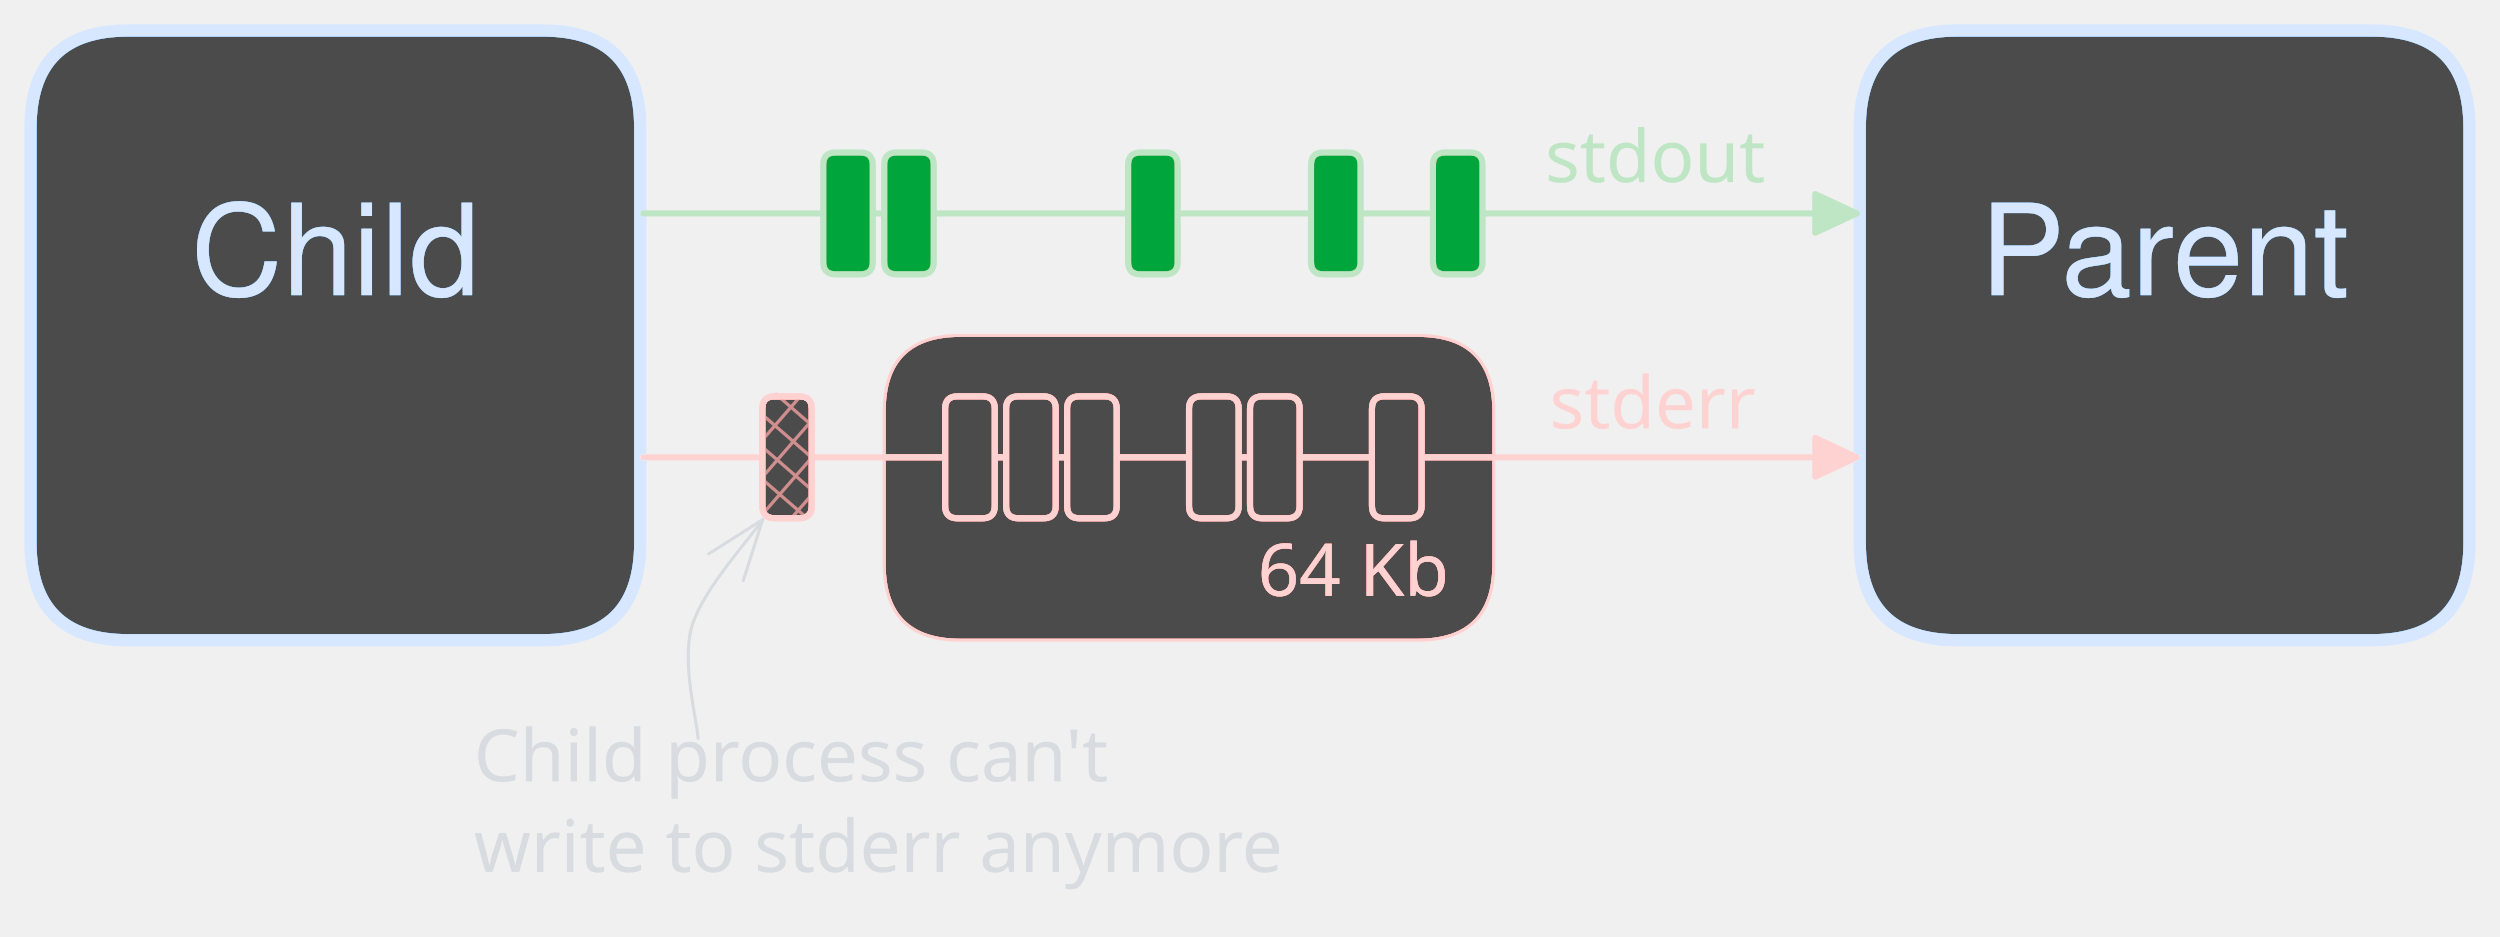
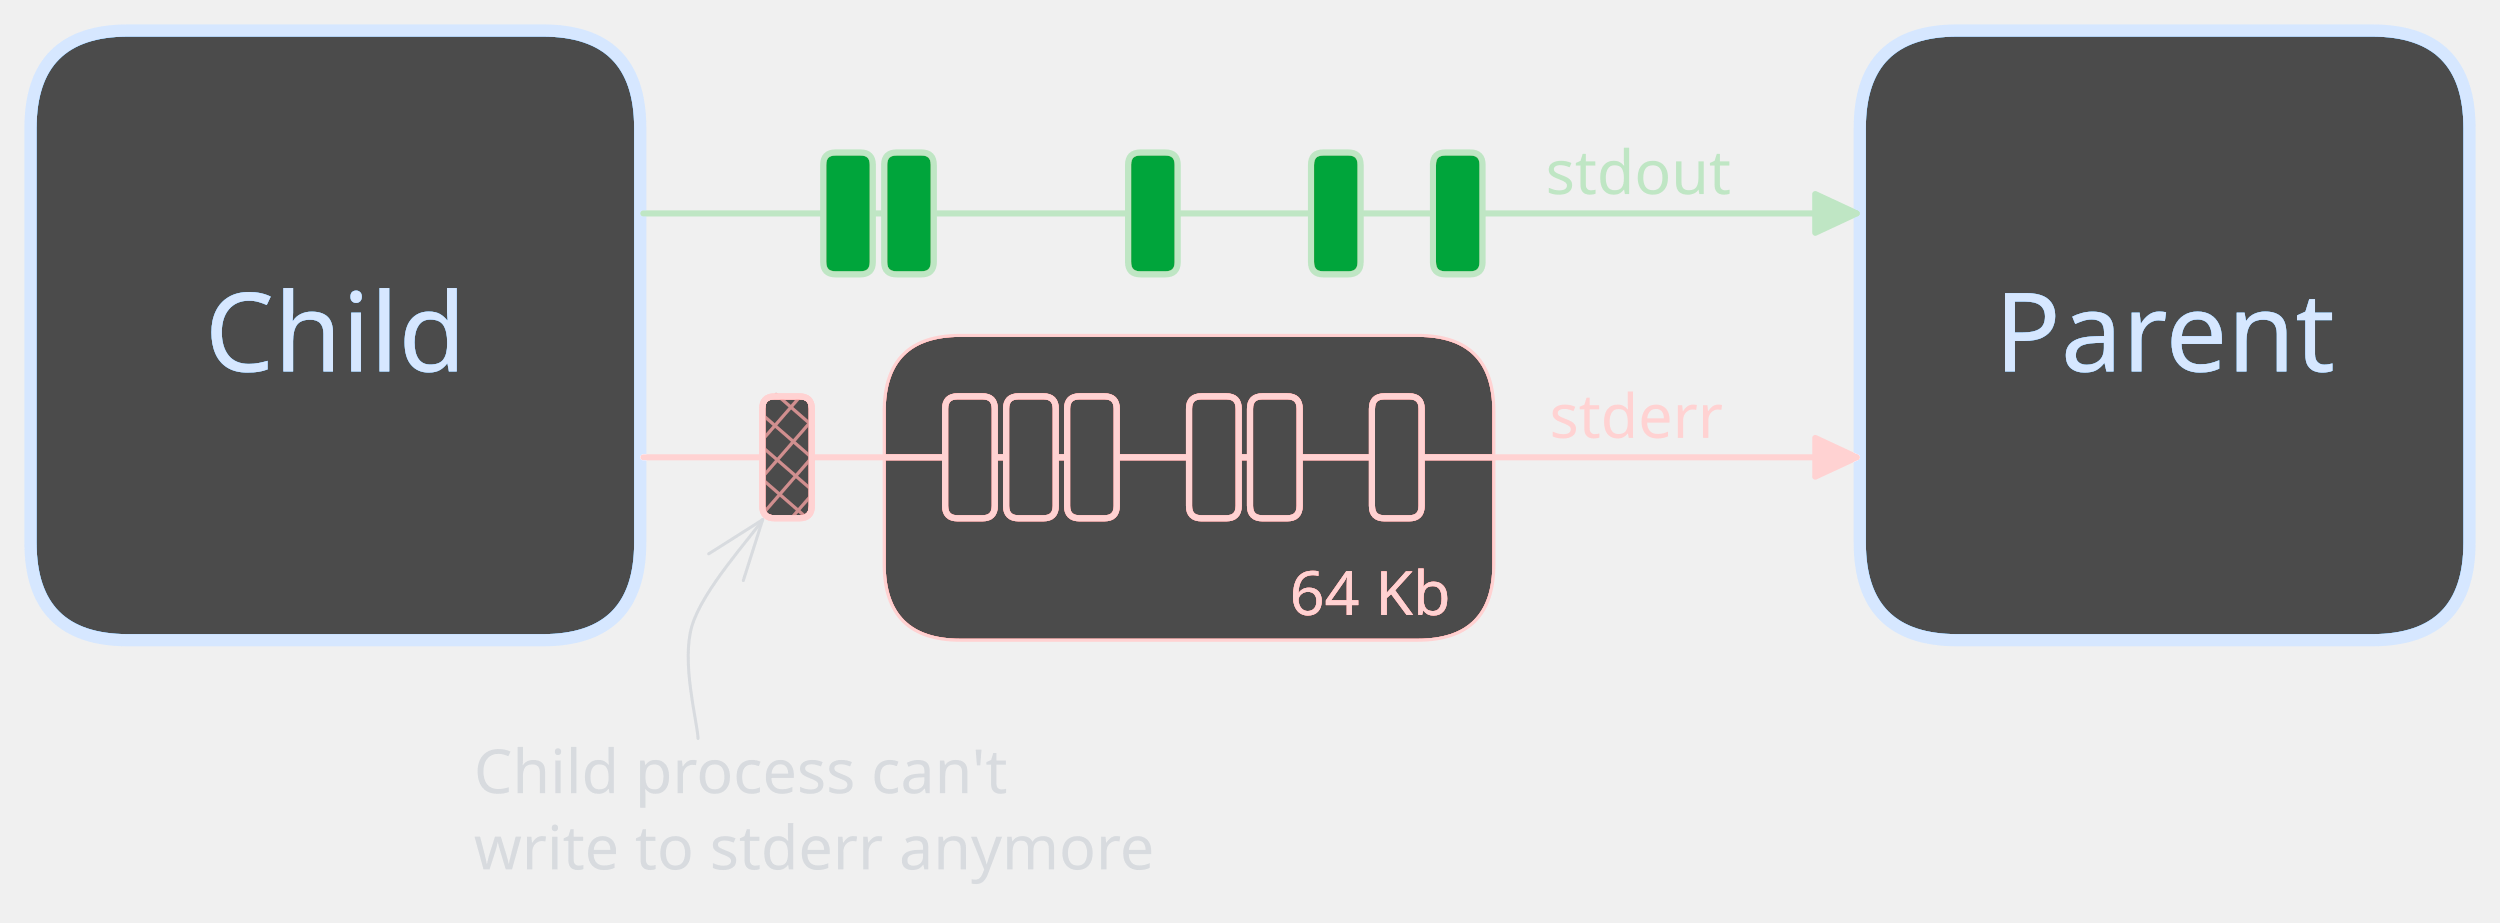
- <svg xmlns="http://www.w3.org/2000/svg" version="1.1" viewBox="0 0 820 307.272" width="1640" height="614.544" filter="invert(93%) hue-rotate(180deg)">
+ <svg xmlns="http://www.w3.org/2000/svg" version="1.1" viewBox="0 0 820 302.554" width="1640" height="605.109" filter="invert(93%) hue-rotate(180deg)">
  <defs>
-     <style class="style-fonts">
-       @font-face {
-         font-family: "Virgil";
-         src: url('/fonts/Virgil.woff2') format('woff2');
-       }
-       @font-face {
-         font-family: "Cascadia";
-         src: url('/fonts/Cascadia.woff2') format('woff2');
-       }
-     </style>
+     <style class="style-fonts">@font-face {
+   font-family: "Nunito";
+   src: url('/fonts/excalidraw/Nunito/Nunito-Regular-XRXI3I6Li01BKofiOc5wtlZ2di8HDIkhdTk3j6zbXWjgevT5.woff2') format('woff2');
+   font-weight: 500;
+   unicode-range: U+0460-052F, U+1C80-1C88, U+20B4, U+2DE0-2DFF, U+A640-A69F, U+FE2E-FE2F;
+ }
+ @font-face {
+   font-family: "Nunito";
+   src: url('/fonts/excalidraw/Nunito/Nunito-Regular-XRXI3I6Li01BKofiOc5wtlZ2di8HDIkhdTA3j6zbXWjgevT5.woff2') format('woff2');
+   font-weight: 500;
+   unicode-range: U+0301, U+0400-045F, U+0490-0491, U+04B0-04B1, U+2116;
+ }
+ @font-face {
+   font-family: "Nunito";
+   src: url('/fonts/excalidraw/Nunito/Nunito-Regular-XRXI3I6Li01BKofiOc5wtlZ2di8HDIkhdTs3j6zbXWjgevT5.woff2') format('woff2');
+   font-weight: 500;
+   unicode-range: U+0102-0103, U+0110-0111, U+0128-0129, U+0168-0169, U+01A0-01A1, U+01AF-01B0, U+0300-0301, U+0303-0304, U+0308-0309, U+0323, U+0329, U+1EA0-1EF9, U+20AB;
+ }
+ @font-face {
+   font-family: "Nunito";
+   src: url('/fonts/excalidraw/Nunito/Nunito-Regular-XRXI3I6Li01BKofiOc5wtlZ2di8HDIkhdTo3j6zbXWjgevT5.woff2') format('woff2');
+   font-weight: 500;
+   unicode-range: U+0100-02AF, U+0304, U+0308, U+0329, U+1E00-1E9F, U+1EF2-1EFF, U+2020, U+20A0-20AB, U+20AD-20C0, U+2113, U+2C60-2C7F, U+A720-A7FF;
+ }
+ @font-face {
+   font-family: "Nunito";
+   src: url('/fonts/excalidraw/Nunito/Nunito-Regular-XRXI3I6Li01BKofiOc5wtlZ2di8HDIkhdTQ3j6zbXWjgeg.woff2') format('woff2');
+   font-weight: 500;
+   unicode-range: U+0000-00FF, U+0131, U+0152-0153, U+02BB-02BC, U+02C6, U+02DA, U+02DC, U+0304, U+0308, U+0329, U+2000-206F, U+2074, U+20AC, U+2122, U+2191, U+2193, U+2212, U+2215, U+FEFF, U+FFFD;
+ }
+ @font-face {
+   font-family: "Comic Shanns";
+   src: url('/fonts/excalidraw/ComicShanns/ComicShanns-Regular-279a7b317d12eb88de06167bd672b4b4.woff2') format('woff2');
+   unicode-range: U+20-7e,U+a1-a6,U+a8,U+ab-ac,U+af-b1,U+b4,U+b8,U+bb-bc,U+bf-cf,U+d1-d7,U+d9-de,U+e0-ef,U+f1-f7,U+f9-ff,U+131,U+152-153,U+2c6,U+2da,U+2dc,U+2013-2014,U+2018-201a,U+201c-201d,U+2020-2022,U+2026,U+2039-203a,U+2044,U+20ac,U+2191,U+2193,U+2212;
+ }
+ @font-face {
+   font-family: "Comic Shanns";
+   src: url('/fonts/excalidraw/ComicShanns/ComicShanns-Regular-fcb0fc02dcbee4c9846b3e2508668039.woff2') format('woff2');
+   unicode-range: U+100-10f,U+112-125,U+128-130,U+134-137,U+139-13c,U+141-148,U+14c-151,U+154-161,U+164-165,U+168-17f,U+1bf,U+1f7,U+218-21b,U+237,U+1e80-1e85,U+1ef2-1ef3,U+a75b;
+ }
+ @font-face {
+   font-family: "Comic Shanns";
+   src: url('/fonts/excalidraw/ComicShanns/ComicShanns-Regular-dc6a8806fa96795d7b3be5026f989a17.woff2') format('woff2');
+   unicode-range: U+2c7,U+2d8-2d9,U+2db,U+2dd,U+315,U+2190,U+2192,U+2200,U+2203-2204,U+2264-2265,U+f6c3;
+ }
+ @font-face {
+   font-family: "Comic Shanns";
+   src: url('/fonts/excalidraw/ComicShanns/ComicShanns-Regular-6e066e8de2ac57ea9283adb9c24d7f0c.woff2') format('woff2');
+   unicode-range: U+3bb;
+ }
+ @font-face {
+   font-family: "Excalifont";
+   src: url('/fonts/excalidraw/Excalifont/Excalifont-Regular-a88b72a24fb54c9f94e3b5fdaa7481c9.woff2') format('woff2');
+   unicode-range: U+20-7e,U+a0-a3,U+a5-a6,U+a8-ab,U+ad-b1,U+b4,U+b6-b8,U+ba-ff,U+131,U+152-153,U+2bc,U+2c6,U+2da,U+2dc,U+304,U+308,U+2013-2014,U+2018-201a,U+201c-201e,U+2020,U+2022,U+2024-2026,U+2030,U+2039-203a,U+20ac,U+2122,U+2212;
+ }
+ @font-face {
+   font-family: "Excalifont";
+   src: url('/fonts/excalidraw/Excalifont/Excalifont-Regular-be310b9bcd4f1a43f571c46df7809174.woff2') format('woff2');
+   unicode-range: U+100-130,U+132-137,U+139-149,U+14c-151,U+154-17e,U+192,U+1fc-1ff,U+218-21b,U+237,U+1e80-1e85,U+1ef2-1ef3,U+2113;
+ }
+ @font-face {
+   font-family: "Excalifont";
+   src: url('/fonts/excalidraw/Excalifont/Excalifont-Regular-b9dcf9d2e50a1eaf42fc664b50a3fd0d.woff2') format('woff2');
+   unicode-range: U+400-45f,U+490-491,U+2116;
+ }
+ @font-face {
+   font-family: "Excalifont";
+   src: url('/fonts/excalidraw/Excalifont/Excalifont-Regular-41b173a47b57366892116a575a43e2b6.woff2') format('woff2');
+   unicode-range: U+37e,U+384-38a,U+38c,U+38e-393,U+395-3a1,U+3a3-3a8,U+3aa-3cf,U+3d7;
+ }
+ @font-face {
+   font-family: "Excalifont";
+   src: url('/fonts/excalidraw/Excalifont/Excalifont-Regular-3f2c5db56cc93c5a6873b1361d730c16.woff2') format('woff2');
+   unicode-range: U+2c7,U+2d8-2d9,U+2db,U+2dd,U+302,U+306-307,U+30a-30c,U+326-328,U+212e,U+2211,U+fb01-fb02;
+ }
+ @font-face {
+   font-family: "Excalifont";
+   src: url('/fonts/excalidraw/Excalifont/Excalifont-Regular-349fac6ca4700ffec595a7150a0d1e1d.woff2') format('woff2');
+   unicode-range: U+462-463,U+472-475,U+4d8-4d9,U+4e2-4e3,U+4e6-4e9,U+4ee-4ef;
+ }
+ @font-face {
+   font-family: "Excalifont";
+   src: url('/fonts/excalidraw/Excalifont/Excalifont-Regular-623ccf21b21ef6b3a0d87738f77eb071.woff2') format('woff2');
+   unicode-range: U+300-301,U+303;
+ }</style>
  </defs>
  <g stroke-linecap="round" transform="translate(290 110) rotate(0 100 50)">
    <path d="M25 0 C55.2 0, 85.4 0, 175 0 C191.67 0, 200 8.33, 200 25 C200 37.15, 200 49.29, 200 75 C200 91.67, 191.67 100, 175 100 C120.87 100, 66.75 100, 25 100 C8.33 100, 0 91.67, 0 75 C0 57.46, 0 39.93, 0 25 C0 8.33, 8.33 0, 25 0" stroke="none" stroke-width="0" fill="#fff" />
    <path d="M25 0 C59.89 0, 94.78 0, 175 0 M25 0 C67.25 0, 109.49 0, 175 0 M175 0 C191.67 0, 200 8.33, 200 25 M175 0 C191.67 0, 200 8.33, 200 25 M200 25 C200 37.3, 200 49.59, 200 75 M200 25 C200 39.35, 200 53.7, 200 75 M200 75 C200 91.67, 191.67 100, 175 100 M200 75 C200 91.67, 191.67 100, 175 100 M175 100 C123.5 100, 71.99 100, 25 100 M175 100 C134.35 100, 93.71 100, 25 100 M25 100 C8.33 100, 0 91.67, 0 75 M25 100 C8.33 100, 0 91.67, 0 75 M0 75 C0 64.65, 0 54.3, 0 25 M0 75 C0 57.34, 0 39.67, 0 25 M0 25 C0 8.33, 8.33 0, 25 0 M0 25 C0 8.33, 8.33 0, 25 0" stroke="#e03131" stroke-width="1" fill="none" />
  </g>
  <g stroke-linecap="round" transform="translate(10 10) rotate(0 100 100)">
    <path d="M32 0 C71.55 0, 111.11 0, 168 0 C189.33 0, 200 10.67, 200 32 C200 68.09, 200 104.18, 200 168 C200 189.33, 189.33 200, 168 200 C139.54 200, 111.08 200, 32 200 C10.67 200, 0 189.33, 0 168 C0 135.9, 0 103.8, 0 32 C0 10.67, 10.67 0, 32 0" stroke="none" stroke-width="0" fill="#fff" />
    <path d="M32 0 C65.36 0, 98.71 0, 168 0 M32 0 C76.03 0, 120.06 0, 168 0 M168 0 C189.33 0, 200 10.67, 200 32 M168 0 C189.33 0, 200 10.67, 200 32 M200 32 C200 82.8, 200 133.6, 200 168 M200 32 C200 79.5, 200 126.99, 200 168 M200 168 C200 189.33, 189.33 200, 168 200 M200 168 C200 189.33, 189.33 200, 168 200 M168 200 C118.57 200, 69.13 200, 32 200 M168 200 C129.78 200, 91.56 200, 32 200 M32 200 C10.67 200, 0 189.33, 0 168 M32 200 C10.67 200, 0 189.33, 0 168 M0 168 C0 121.15, 0 74.3, 0 32 M0 168 C0 122.4, 0 76.8, 0 32 M0 32 C0 10.67, 10.67 0, 32 0 M0 32 C0 10.67, 10.67 0, 32 0" stroke="#1971c2" stroke-width="4" fill="none" />
  </g>
-   <g transform="translate(62.6008 86.07709) rotate(0 47.3992 23.92291)">
-     <text x="47.399" y="0" font-family="Helvetica, Segoe UI Emoji" font-size="41.605px" fill="#1971c2" text-anchor="middle" style="white-space: pre;" direction="ltr" dominant-baseline="text-before-edge">Child</text>
+   <g transform="translate(68.98145 87.5) rotate(0 41.01855 22.5)">
+     <text x="41.019" y="34.344" font-family="Nunito, Segoe UI Emoji" font-size="36px" fill="#1971c2" text-anchor="middle" style="white-space: pre;" direction="ltr" dominant-baseline="alphabetic">Child</text>
  </g>
  <g stroke-linecap="round" transform="translate(610 10) rotate(0 100 100)">
    <path d="M32 0 C81.96 0, 131.91 0, 168 0 C189.33 0, 200 10.67, 200 32 C200 68.06, 200 104.12, 200 168 C200 189.33, 189.33 200, 168 200 C138.91 200, 109.82 200, 32 200 C10.67 200, 0 189.33, 0 168 C0 119.95, 0 71.9, 0 32 C0 10.67, 10.67 0, 32 0" stroke="none" stroke-width="0" fill="#ffffff" />
    <path d="M32 0 C78.96 0, 125.91 0, 168 0 M32 0 C61.15 0, 90.29 0, 168 0 M168 0 C189.33 0, 200 10.67, 200 32 M168 0 C189.33 0, 200 10.67, 200 32 M200 32 C200 82.84, 200 133.68, 200 168 M200 32 C200 74.86, 200 117.72, 200 168 M200 168 C200 189.33, 189.33 200, 168 200 M200 168 C200 189.33, 189.33 200, 168 200 M168 200 C125.35 200, 82.7 200, 32 200 M168 200 C137.54 200, 107.08 200, 32 200 M32 200 C10.67 200, 0 189.33, 0 168 M32 200 C10.67 200, 0 189.33, 0 168 M0 168 C0 116.02, 0 64.03, 0 32 M0 168 C0 133.17, 0 98.34, 0 32 M0 32 C0 10.67, 10.67 0, 32 0 M0 32 C0 10.67, 10.67 0, 32 0" stroke="#1971c2" stroke-width="4" fill="none" />
  </g>
-   <g transform="translate(648.7172 86.07709) rotate(0 61.28278 23.92291)">
-     <text x="61.283" y="0" font-family="Helvetica, Segoe UI Emoji" font-size="41.605px" fill="#1971c2" text-anchor="middle" style="white-space: pre;" direction="ltr" dominant-baseline="text-before-edge">Parent</text>
-   </g>
-   <g transform="translate(506.7849 41.31247) rotate(0 41.7832 14.2646)">
-     <text x="0" y="0" font-family="Cascadia, Segoe UI Emoji" font-size="23.774px" fill="#2f9e44" text-anchor="start" style="white-space: pre;" direction="ltr" dominant-baseline="text-before-edge">stdout</text>
-   </g>
-   <g transform="translate(508.241 122.0703) rotate(0 41.7832 14.2646)">
-     <text x="0" y="0" font-family="Cascadia, Segoe UI Emoji" font-size="23.774px" fill="#e03131" text-anchor="start" style="white-space: pre;" direction="ltr" dominant-baseline="text-before-edge">stderr</text>
-   </g>
-   <g transform="translate(405.6243 176.9686) rotate(0 34.81934 14.2646)">
-     <text x="69.639" y="0" font-family="Cascadia, Segoe UI Emoji" font-size="23.774px" fill="#e03131" text-anchor="end" style="white-space: pre;" direction="ltr" dominant-baseline="text-before-edge">64 Kb</text>
+   <g transform="translate(656.9668 87.5) rotate(0 53.0332 22.5)">
+     <text x="53.033" y="34.344" font-family="Nunito, Segoe UI Emoji" font-size="36px" fill="#1971c2" text-anchor="middle" style="white-space: pre;" direction="ltr" dominant-baseline="alphabetic">Parent</text>
+   </g>
+   <g transform="translate(506.9743 46.15938) rotate(0 27.24121 12.5)">
+     <text x="0" y="17.5" font-family="Comic Shanns, Segoe UI Emoji" font-size="20px" fill="#2f9e44" text-anchor="start" style="white-space: pre;" direction="ltr" dominant-baseline="alphabetic">stdout</text>
+   </g>
+   <g transform="translate(508.241 126.1262) rotate(0 25.56152 12.5)">
+     <text x="0" y="17.5" font-family="Comic Shanns, Segoe UI Emoji" font-size="20px" fill="#e03131" text-anchor="start" style="white-space: pre;" direction="ltr" dominant-baseline="alphabetic">stderr</text>
+   </g>
+   <g transform="translate(423.5201 184.192) rotate(0 26.13281 12.5)">
+     <text x="52.266" y="17.5" font-family="Comic Shanns, Segoe UI Emoji" font-size="20px" fill="#e03131" text-anchor="end" style="white-space: pre;" direction="ltr" dominant-baseline="alphabetic">64 Kb</text>
  </g>
  <g stroke-linecap="round">
    <g transform="translate(211 70) rotate(0 199 0)">
      <path d="M0 0 C66.33 0, 331.67 0, 398 0 M0 0 C66.33 0, 331.67 0, 398 0" stroke="#2f9e44" stroke-width="2" fill="none" />
    </g>
    <g transform="translate(211 70) rotate(0 199 0)">
      <path d="M398 0 L384.41 6.34 L384.41 -6.34 L398 0" stroke="none" stroke-width="0" fill="#2f9e44" fill-rule="evenodd" />
      <path d="M398 0 C393.56 2.07, 389.11 4.14, 384.41 6.34 M398 0 C395.01 1.39, 392.03 2.79, 384.41 6.34 M384.41 6.34 C384.41 1.44, 384.41 -3.47, 384.41 -6.34 M384.41 6.34 C384.41 2.14, 384.41 -2.05, 384.41 -6.34 M384.41 -6.34 C387.29 -4.99, 390.18 -3.65, 398 0 M384.41 -6.34 C388.32 -4.51, 392.24 -2.69, 398 0 M398 0 C398 0, 398 0, 398 0 M398 0 C398 0, 398 0, 398 0" stroke="#2f9e44" stroke-width="2" fill="none" />
    </g>
  </g>
  <mask />
  <g stroke-linecap="round">
    <g transform="translate(211 150) rotate(0 199 0)">
      <path d="M0 0 C66.33 0, 331.67 0, 398 0 M0 0 C66.33 0, 331.67 0, 398 0" stroke="#e03131" stroke-width="2" fill="none" />
    </g>
    <g transform="translate(211 150) rotate(0 199 0)">
      <path d="M398 0 L384.41 6.34 L384.41 -6.34 L398 0" stroke="none" stroke-width="0" fill="#e03131" fill-rule="evenodd" />
      <path d="M398 0 C394.6 1.58, 391.2 3.17, 384.41 6.34 M398 0 C394.78 1.5, 391.56 3, 384.41 6.34 M384.41 6.34 C384.41 1.91, 384.41 -2.51, 384.41 -6.34 M384.41 6.34 C384.41 2.63, 384.41 -1.08, 384.41 -6.34 M384.41 -6.34 C389.71 -3.86, 395.02 -1.39, 398 0 M384.41 -6.34 C388.87 -4.26, 393.33 -2.18, 398 0 M398 0 C398 0, 398 0, 398 0 M398 0 C398 0, 398 0, 398 0" stroke="#e03131" stroke-width="2" fill="none" />
    </g>
  </g>
  <mask />
  <g stroke-linecap="round" transform="translate(310 130) rotate(0 8.144547 20)">
    <path d="M4.07 0 C7.08 0, 10.09 0, 12.22 0 C14.93 0, 16.29 1.36, 16.29 4.07 C16.29 14.31, 16.29 24.55, 16.29 35.93 C16.29 38.64, 14.93 40, 12.22 40 C9.37 40, 6.53 40, 4.07 40 C1.36 40, 0 38.64, 0 35.93 C0 25.06, 0 14.18, 0 4.07 C0 1.36, 1.36 0, 4.07 0" stroke="none" stroke-width="0" fill="#fff" />
    <path d="M4.07 0 C6.84 0, 9.6 0, 12.22 0 M4.07 0 C6.37 0, 8.66 0, 12.22 0 M12.22 0 C14.93 0, 16.29 1.36, 16.29 4.07 M12.22 0 C14.93 0, 16.29 1.36, 16.29 4.07 M16.29 4.07 C16.29 16.37, 16.29 28.68, 16.29 35.93 M16.29 4.07 C16.29 11.22, 16.29 18.36, 16.29 35.93 M16.29 35.93 C16.29 38.64, 14.93 40, 12.22 40 M16.29 35.93 C16.29 38.64, 14.93 40, 12.22 40 M12.22 40 C9.59 40, 6.97 40, 4.07 40 M12.22 40 C9.68 40, 7.15 40, 4.07 40 M4.07 40 C1.36 40, 0 38.64, 0 35.93 M4.07 40 C1.36 40, 0 38.64, 0 35.93 M0 35.93 C0 23.21, 0 10.49, 0 4.07 M0 35.93 C0 23.39, 0 10.86, 0 4.07 M0 4.07 C0 1.36, 1.36 0, 4.07 0 M0 4.07 C0 1.36, 1.36 0, 4.07 0" stroke="#e03131" stroke-width="2" fill="none" />
  </g>
-   <g transform="translate(155.431 237.8364) rotate(0 140.7183 29.71791)">
-     <text x="0" y="0" font-family="Virgil, Segoe UI Emoji" font-size="23.774px" fill="#868e96" text-anchor="start" style="white-space: pre;" direction="ltr" dominant-baseline="text-before-edge">Child process can't </text>
-     <text x="0" y="29.718" font-family="Virgil, Segoe UI Emoji" font-size="23.774px" fill="#868e96" text-anchor="start" style="white-space: pre;" direction="ltr" dominant-baseline="text-before-edge">write to stderr anymore</text>
+   <g transform="translate(155.431 242.5543) rotate(0 102.2559 25)">
+     <text x="0" y="17.62" font-family="Excalifont, Xiaolai, Segoe UI Emoji" font-size="20px" fill="#868e96" text-anchor="start" style="white-space: pre;" direction="ltr" dominant-baseline="alphabetic">Child process can't </text>
+     <text x="0" y="42.62" font-family="Excalifont, Xiaolai, Segoe UI Emoji" font-size="20px" fill="#868e96" text-anchor="start" style="white-space: pre;" direction="ltr" dominant-baseline="alphabetic">write to stderr anymore</text>
  </g>
  <g stroke-linecap="round">
    <g transform="translate(228.9535 242.1992) rotate(0 9.600821 -35.87262)">
      <path d="M0 0 C-0.33 -6.14, -5.53 -24.9, -2 -36.86 C1.53 -48.82, 17.33 -65.93, 21.2 -71.75 M0 0 C-0.33 -6.14, -5.53 -24.9, -2 -36.86 C1.53 -48.82, 17.33 -65.93, 21.2 -71.75" stroke="#868e96" stroke-width="1" fill="none" />
    </g>
    <g transform="translate(228.9535 242.1992) rotate(0 9.600821 -35.87262)">
      <path d="M14.85 -51.78 C17.13 -58.97, 19.42 -66.15, 21.2 -71.75 M14.85 -51.78 C16.89 -58.18, 18.92 -64.58, 21.2 -71.75" stroke="#868e96" stroke-width="1" fill="none" />
    </g>
    <g transform="translate(228.9535 242.1992) rotate(0 9.600821 -35.87262)">
      <path d="M3.5 -60.54 C9.87 -64.57, 16.24 -68.6, 21.2 -71.75 M3.5 -60.54 C9.18 -64.13, 14.85 -67.72, 21.2 -71.75" stroke="#868e96" stroke-width="1" fill="none" />
    </g>
  </g>
  <mask />
  <g stroke-linecap="round" transform="translate(330 130) rotate(0 8.144547 20)">
    <path d="M4.07 0 C6.16 0, 8.24 0, 12.22 0 C14.93 0, 16.29 1.36, 16.29 4.07 C16.29 16.02, 16.29 27.96, 16.29 35.93 C16.29 38.64, 14.93 40, 12.22 40 C9.97 40, 7.72 40, 4.07 40 C1.36 40, 0 38.64, 0 35.93 C0 26.9, 0 17.87, 0 4.07 C0 1.36, 1.36 0, 4.07 0" stroke="none" stroke-width="0" fill="#fff" />
    <path d="M4.07 0 C6.17 0, 8.26 0, 12.22 0 M4.07 0 C7.25 0, 10.44 0, 12.22 0 M12.22 0 C14.93 0, 16.29 1.36, 16.29 4.07 M12.22 0 C14.93 0, 16.29 1.36, 16.29 4.07 M16.29 4.07 C16.29 16.12, 16.29 28.16, 16.29 35.93 M16.29 4.07 C16.29 10.83, 16.29 17.58, 16.29 35.93 M16.29 35.93 C16.29 38.64, 14.93 40, 12.22 40 M16.29 35.93 C16.29 38.64, 14.93 40, 12.22 40 M12.22 40 C9.8 40, 7.39 40, 4.07 40 M12.22 40 C9.23 40, 6.24 40, 4.07 40 M4.07 40 C1.36 40, 0 38.64, 0 35.93 M4.07 40 C1.36 40, 0 38.64, 0 35.93 M0 35.93 C0 28.28, 0 20.64, 0 4.07 M0 35.93 C0 24.51, 0 13.1, 0 4.07 M0 4.07 C0 1.36, 1.36 0, 4.07 0 M0 4.07 C0 1.36, 1.36 0, 4.07 0" stroke="#e03131" stroke-width="2" fill="none" />
  </g>
  <g stroke-linecap="round" transform="translate(350 130) rotate(0 8.144547 20)">
    <path d="M4.07 0 C6.35 0, 8.63 0, 12.22 0 C14.93 0, 16.29 1.36, 16.29 4.07 C16.29 16.52, 16.29 28.96, 16.29 35.93 C16.29 38.64, 14.93 40, 12.22 40 C9.08 40, 5.94 40, 4.07 40 C1.36 40, 0 38.64, 0 35.93 C0 27.92, 0 19.91, 0 4.07 C0 1.36, 1.36 0, 4.07 0" stroke="none" stroke-width="0" fill="#fff" />
    <path d="M4.07 0 C6.85 0, 9.63 0, 12.22 0 M4.07 0 C6.54 0, 9 0, 12.22 0 M12.22 0 C14.93 0, 16.29 1.36, 16.29 4.07 M12.22 0 C14.93 0, 16.29 1.36, 16.29 4.07 M16.29 4.07 C16.29 13, 16.29 21.93, 16.29 35.93 M16.29 4.07 C16.29 12.36, 16.29 20.64, 16.29 35.93 M16.29 35.93 C16.29 38.64, 14.93 40, 12.22 40 M16.29 35.93 C16.29 38.64, 14.93 40, 12.22 40 M12.22 40 C9.46 40, 6.71 40, 4.07 40 M12.22 40 C9.05 40, 5.87 40, 4.07 40 M4.07 40 C1.36 40, 0 38.64, 0 35.93 M4.07 40 C1.36 40, 0 38.64, 0 35.93 M0 35.93 C0 28.54, 0 21.15, 0 4.07 M0 35.93 C0 27.61, 0 19.3, 0 4.07 M0 4.07 C0 1.36, 1.36 0, 4.07 0 M0 4.07 C0 1.36, 1.36 0, 4.07 0" stroke="#e03131" stroke-width="2" fill="none" />
  </g>
  <g stroke-linecap="round" transform="translate(290 50) rotate(0 8.144547 20)">
    <path d="M4.07 0 C6.64 0, 9.21 0, 12.22 0 C14.93 0, 16.29 1.36, 16.29 4.07 C16.29 15.8, 16.29 27.53, 16.29 35.93 C16.29 38.64, 14.93 40, 12.22 40 C10.26 40, 8.3 40, 4.07 40 C1.36 40, 0 38.64, 0 35.93 C0 29.08, 0 22.24, 0 4.07 C0 1.36, 1.36 0, 4.07 0" stroke="none" stroke-width="0" fill="#b2f2bb" />
    <path d="M4.07 0 C6.07 0, 8.06 0, 12.22 0 M4.07 0 C6.95 0, 9.82 0, 12.22 0 M12.22 0 C14.93 0, 16.29 1.36, 16.29 4.07 M12.22 0 C14.93 0, 16.29 1.36, 16.29 4.07 M16.29 4.07 C16.29 14.37, 16.29 24.66, 16.29 35.93 M16.29 4.07 C16.29 14.74, 16.29 25.4, 16.29 35.93 M16.29 35.93 C16.29 38.64, 14.93 40, 12.22 40 M16.29 35.93 C16.29 38.64, 14.93 40, 12.22 40 M12.22 40 C9.25 40, 6.29 40, 4.07 40 M12.22 40 C9.65 40, 7.08 40, 4.07 40 M4.07 40 C1.36 40, 0 38.64, 0 35.93 M4.07 40 C1.36 40, 0 38.64, 0 35.93 M0 35.93 C0 28.06, 0 20.2, 0 4.07 M0 35.93 C0 24.47, 0 13.01, 0 4.07 M0 4.07 C0 1.36, 1.36 0, 4.07 0 M0 4.07 C0 1.36, 1.36 0, 4.07 0" stroke="#2f9e44" stroke-width="2" fill="none" />
  </g>
  <g stroke-linecap="round" transform="translate(250 130) rotate(0 8.144547 20)">
    <path d="M4.07 0 C6.92 0, 9.76 0, 12.22 0 C14.93 0, 16.29 1.36, 16.29 4.07 C16.29 15.56, 16.29 27.05, 16.29 35.93 C16.29 38.64, 14.93 40, 12.22 40 C10 40, 7.78 40, 4.07 40 C1.36 40, 0 38.64, 0 35.93 C0 25.36, 0 14.8, 0 4.07 C0 1.36, 1.36 0, 4.07 0" stroke="none" stroke-width="0" fill="#fff" />
    <path d="M4.07 0 C5.91 0, 7.75 0, 12.22 0 M4.07 0 C7.19 0, 10.3 0, 12.22 0 M12.22 0 C14.93 0, 16.29 1.36, 16.29 4.07 M12.22 0 C14.93 0, 16.29 1.36, 16.29 4.07 M16.29 4.07 C16.29 10.98, 16.29 17.89, 16.29 35.93 M16.29 4.07 C16.29 10.79, 16.29 17.52, 16.29 35.93 M16.29 35.93 C16.29 38.64, 14.93 40, 12.22 40 M16.29 35.93 C16.29 38.64, 14.93 40, 12.22 40 M12.22 40 C10.29 40, 8.36 40, 4.07 40 M12.22 40 C9.26 40, 6.3 40, 4.07 40 M4.07 40 C1.36 40, 0 38.64, 0 35.93 M4.07 40 C1.36 40, 0 38.64, 0 35.93 M0 35.93 C0 23.99, 0 12.05, 0 4.07 M0 35.93 C0 28.95, 0 21.96, 0 4.07 M0 4.07 C0 1.36, 1.36 0, 4.07 0 M0 4.07 C0 1.36, 1.36 0, 4.07 0" stroke="#e03131" stroke-width="2" fill="none" />
  </g>
  <g stroke-linecap="round" transform="translate(250 130) rotate(0 8.144547 20)">
    <path d="M1.08 0.94 C1.08 0.94, 1.08 0.94, 1.08 0.94 M1.08 0.94 C1.08 0.94, 1.08 0.94, 1.08 0.94 M0.56 13.74 C4.62 9.07, 8.68 4.39, 12.37 0.15 M0.56 13.74 C3.3 10.59, 6.04 7.44, 12.37 0.15 M0.69 25.78 C4.8 21.05, 8.91 16.32, 16.44 7.67 M0.69 25.78 C6.27 19.37, 11.84 12.96, 16.44 7.67 M0.83 37.82 C4.2 33.94, 7.57 30.06, 16.57 19.71 M0.83 37.82 C4.73 33.33, 8.63 28.85, 16.57 19.71 M9.49 40.05 C12 37.16, 14.51 34.27, 16.71 31.75 M9.49 40.05 C10.96 38.35, 12.44 36.66, 16.71 31.75 M2.44 39.87 C2.44 39.87, 2.44 39.87, 2.44 39.87 M2.44 39.87 C2.44 39.87, 2.44 39.87, 2.44 39.87 M14.48 39.74 C10.67 36.43, 6.86 33.12, 0.89 27.93 M14.48 39.74 C9.5 35.41, 4.51 31.08, 0.89 27.93 M16.71 31.08 C11.98 26.97, 7.26 22.86, 0.86 17.3 M16.71 31.08 C11.69 26.71, 6.66 22.35, 0.86 17.3 M16.67 20.45 C12.07 16.44, 7.46 12.44, 0.83 6.67 M16.67 20.45 C10.94 15.46, 5.2 10.47, 0.83 6.67 M16.64 9.82 C14.21 7.71, 11.78 5.59, 4.56 -0.68 M16.64 9.82 C11.97 5.76, 7.31 1.71, 4.56 -0.68" stroke="#ffc9c9" stroke-width="1" fill="none" />
    <path d="M4.07 0 C6.46 0, 8.84 0, 12.22 0 M4.07 0 C5.91 0, 7.76 0, 12.22 0 M12.22 0 C14.93 0, 16.29 1.36, 16.29 4.07 M12.22 0 C14.93 0, 16.29 1.36, 16.29 4.07 M16.29 4.07 C16.29 13.69, 16.29 23.31, 16.29 35.93 M16.29 4.07 C16.29 15.73, 16.29 27.4, 16.29 35.93 M16.29 35.93 C16.29 38.64, 14.93 40, 12.22 40 M16.29 35.93 C16.29 38.64, 14.93 40, 12.22 40 M12.22 40 C9.29 40, 6.36 40, 4.07 40 M12.22 40 C9.93 40, 7.64 40, 4.07 40 M4.07 40 C1.36 40, 0 38.64, 0 35.93 M4.07 40 C1.36 40, 0 38.64, 0 35.93 M0 35.93 C0 28.14, 0 20.35, 0 4.07 M0 35.93 C0 28.4, 0 20.87, 0 4.07 M0 4.07 C0 1.36, 1.36 0, 4.07 0 M0 4.07 C0 1.36, 1.36 0, 4.07 0" stroke="#e03131" stroke-width="2" fill="none" />
  </g>
  <g stroke-linecap="round" transform="translate(370 50) rotate(0 8.144547 20)">
    <path d="M4.07 0 C7.07 0, 10.07 0, 12.22 0 C14.93 0, 16.29 1.36, 16.29 4.07 C16.29 15.83, 16.29 27.58, 16.29 35.93 C16.29 38.64, 14.93 40, 12.22 40 C10.38 40, 8.54 40, 4.07 40 C1.36 40, 0 38.64, 0 35.93 C0 25.25, 0 14.57, 0 4.07 C0 1.36, 1.36 0, 4.07 0" stroke="none" stroke-width="0" fill="#b2f2bb" />
    <path d="M4.07 0 C6.58 0, 9.09 0, 12.22 0 M4.07 0 C7.1 0, 10.12 0, 12.22 0 M12.22 0 C14.93 0, 16.29 1.36, 16.29 4.07 M12.22 0 C14.93 0, 16.29 1.36, 16.29 4.07 M16.29 4.07 C16.29 16.12, 16.29 28.16, 16.29 35.93 M16.29 4.07 C16.29 16.59, 16.29 29.11, 16.29 35.93 M16.29 35.93 C16.29 38.64, 14.93 40, 12.22 40 M16.29 35.93 C16.29 38.64, 14.93 40, 12.22 40 M12.22 40 C9.75 40, 7.28 40, 4.07 40 M12.22 40 C10.15 40, 8.09 40, 4.07 40 M4.07 40 C1.36 40, 0 38.64, 0 35.93 M4.07 40 C1.36 40, 0 38.64, 0 35.93 M0 35.93 C0 25.32, 0 14.71, 0 4.07 M0 35.93 C0 28.59, 0 21.26, 0 4.07 M0 4.07 C0 1.36, 1.36 0, 4.07 0 M0 4.07 C0 1.36, 1.36 0, 4.07 0" stroke="#2f9e44" stroke-width="2" fill="none" />
  </g>
  <g stroke-linecap="round" transform="translate(390 130) rotate(0 8.144547 20)">
    <path d="M4.07 0 C5.95 0, 7.82 0, 12.22 0 C14.93 0, 16.29 1.36, 16.29 4.07 C16.29 13.34, 16.29 22.6, 16.29 35.93 C16.29 38.64, 14.93 40, 12.22 40 C10.4 40, 8.59 40, 4.07 40 C1.36 40, 0 38.64, 0 35.93 C0 28.81, 0 21.7, 0 4.07 C0 1.36, 1.36 0, 4.07 0" stroke="none" stroke-width="0" fill="#fff" />
    <path d="M4.07 0 C7.32 0, 10.57 0, 12.22 0 M4.07 0 C5.96 0, 7.85 0, 12.22 0 M12.22 0 C14.93 0, 16.29 1.36, 16.29 4.07 M12.22 0 C14.93 0, 16.29 1.36, 16.29 4.07 M16.29 4.07 C16.29 14.46, 16.29 24.85, 16.29 35.93 M16.29 4.07 C16.29 16.53, 16.29 28.98, 16.29 35.93 M16.29 35.93 C16.29 38.64, 14.93 40, 12.22 40 M16.29 35.93 C16.29 38.64, 14.93 40, 12.22 40 M12.22 40 C9 40, 5.79 40, 4.07 40 M12.22 40 C9.36 40, 6.51 40, 4.07 40 M4.07 40 C1.36 40, 0 38.64, 0 35.93 M4.07 40 C1.36 40, 0 38.64, 0 35.93 M0 35.93 C0 25.39, 0 14.85, 0 4.07 M0 35.93 C0 25.14, 0 14.35, 0 4.07 M0 4.07 C0 1.36, 1.36 0, 4.07 0 M0 4.07 C0 1.36, 1.36 0, 4.07 0" stroke="#e03131" stroke-width="2" fill="none" />
  </g>
  <g stroke-linecap="round" transform="translate(410 130) rotate(0 8.144547 20)">
    <path d="M4.07 0 C6.12 0, 8.17 0, 12.22 0 C14.93 0, 16.29 1.36, 16.29 4.07 C16.29 14.4, 16.29 24.73, 16.29 35.93 C16.29 38.64, 14.93 40, 12.22 40 C9.79 40, 7.36 40, 4.07 40 C1.36 40, 0 38.64, 0 35.93 C0 25.6, 0 15.26, 0 4.07 C0 1.36, 1.36 0, 4.07 0" stroke="none" stroke-width="0" fill="#fff" />
    <path d="M4.07 0 C6.79 0, 9.51 0, 12.22 0 M4.07 0 C5.93 0, 7.78 0, 12.22 0 M12.22 0 C14.93 0, 16.29 1.36, 16.29 4.07 M12.22 0 C14.93 0, 16.29 1.36, 16.29 4.07 M16.29 4.07 C16.29 16.56, 16.29 29.05, 16.29 35.93 M16.29 4.07 C16.29 15.76, 16.29 27.45, 16.29 35.93 M16.29 35.93 C16.29 38.64, 14.93 40, 12.22 40 M16.29 35.93 C16.29 38.64, 14.93 40, 12.22 40 M12.22 40 C10.58 40, 8.94 40, 4.07 40 M12.22 40 C9.78 40, 7.34 40, 4.07 40 M4.07 40 C1.36 40, 0 38.64, 0 35.93 M4.07 40 C1.36 40, 0 38.64, 0 35.93 M0 35.93 C0 23.48, 0 11.04, 0 4.07 M0 35.93 C0 24.46, 0 12.98, 0 4.07 M0 4.07 C0 1.36, 1.36 0, 4.07 0 M0 4.07 C0 1.36, 1.36 0, 4.07 0" stroke="#e03131" stroke-width="2" fill="none" />
  </g>
  <g stroke-linecap="round" transform="translate(450 130) rotate(0 8.144547 20)">
    <path d="M4.07 0 C5.96 0, 7.85 0, 12.22 0 C14.93 0, 16.29 1.36, 16.29 4.07 C16.29 10.47, 16.29 16.87, 16.29 35.93 C16.29 38.64, 14.93 40, 12.22 40 C9.94 40, 7.66 40, 4.07 40 C1.36 40, 0 38.64, 0 35.93 C0 23.48, 0 11.04, 0 4.07 C0 1.36, 1.36 0, 4.07 0" stroke="none" stroke-width="0" fill="#fff" />
    <path d="M4.07 0 C6.69 0, 9.31 0, 12.22 0 M4.07 0 C6.36 0, 8.65 0, 12.22 0 M12.22 0 C14.93 0, 16.29 1.36, 16.29 4.07 M12.22 0 C14.93 0, 16.29 1.36, 16.29 4.07 M16.29 4.07 C16.29 14.94, 16.29 25.82, 16.29 35.93 M16.29 4.07 C16.29 13.71, 16.29 23.35, 16.29 35.93 M16.29 35.93 C16.29 38.64, 14.93 40, 12.22 40 M16.29 35.93 C16.29 38.64, 14.93 40, 12.22 40 M12.22 40 C9.93 40, 7.65 40, 4.07 40 M12.22 40 C10.1 40, 7.98 40, 4.07 40 M4.07 40 C1.36 40, 0 38.64, 0 35.93 M4.07 40 C1.36 40, 0 38.64, 0 35.93 M0 35.93 C0 25.15, 0 14.38, 0 4.07 M0 35.93 C0 23.52, 0 11.12, 0 4.07 M0 4.07 C0 1.36, 1.36 0, 4.07 0 M0 4.07 C0 1.36, 1.36 0, 4.07 0" stroke="#e03131" stroke-width="2" fill="none" />
  </g>
  <g stroke-linecap="round" transform="translate(430 50) rotate(0 8.144547 20)">
    <path d="M4.07 0 C6.65 0, 9.22 0, 12.22 0 C14.93 0, 16.29 1.36, 16.29 4.07 C16.29 11.21, 16.29 18.35, 16.29 35.93 C16.29 38.64, 14.93 40, 12.22 40 C9.86 40, 7.5 40, 4.07 40 C1.36 40, 0 38.64, 0 35.93 C0 25.69, 0 15.46, 0 4.07 C0 1.36, 1.36 0, 4.07 0" stroke="none" stroke-width="0" fill="#b2f2bb" />
    <path d="M4.07 0 C5.96 0, 7.85 0, 12.22 0 M4.07 0 C6.19 0, 8.31 0, 12.22 0 M12.22 0 C14.93 0, 16.29 1.36, 16.29 4.07 M12.22 0 C14.93 0, 16.29 1.36, 16.29 4.07 M16.29 4.07 C16.29 12.72, 16.29 21.36, 16.29 35.93 M16.29 4.07 C16.29 15.37, 16.29 26.67, 16.29 35.93 M16.29 35.93 C16.29 38.64, 14.93 40, 12.22 40 M16.29 35.93 C16.29 38.64, 14.93 40, 12.22 40 M12.22 40 C9.45 40, 6.68 40, 4.07 40 M12.22 40 C9.56 40, 6.9 40, 4.07 40 M4.07 40 C1.36 40, 0 38.64, 0 35.93 M4.07 40 C1.36 40, 0 38.64, 0 35.93 M0 35.93 C0 24.36, 0 12.79, 0 4.07 M0 35.93 C0 23.89, 0 11.86, 0 4.07 M0 4.07 C0 1.36, 1.36 0, 4.07 0 M0 4.07 C0 1.36, 1.36 0, 4.07 0" stroke="#2f9e44" stroke-width="2" fill="none" />
  </g>
  <g stroke-linecap="round" transform="translate(270 50) rotate(0 8.144547 20)">
    <path d="M4.07 0 C6.36 0, 8.65 0, 12.22 0 C14.93 0, 16.29 1.36, 16.29 4.07 C16.29 13.55, 16.29 23.03, 16.29 35.93 C16.29 38.64, 14.93 40, 12.22 40 C9.75 40, 7.29 40, 4.07 40 C1.36 40, 0 38.64, 0 35.93 C0 25.57, 0 15.22, 0 4.07 C0 1.36, 1.36 0, 4.07 0" stroke="none" stroke-width="0" fill="#b2f2bb" />
    <path d="M4.07 0 C6.22 0, 8.37 0, 12.22 0 M4.07 0 C6.3 0, 8.54 0, 12.22 0 M12.22 0 C14.93 0, 16.29 1.36, 16.29 4.07 M12.22 0 C14.93 0, 16.29 1.36, 16.29 4.07 M16.29 4.07 C16.29 10.75, 16.29 17.43, 16.29 35.93 M16.29 4.07 C16.29 13.06, 16.29 22.06, 16.29 35.93 M16.29 35.93 C16.29 38.64, 14.93 40, 12.22 40 M16.29 35.93 C16.29 38.64, 14.93 40, 12.22 40 M12.22 40 C9.94 40, 7.66 40, 4.07 40 M12.22 40 C9.22 40, 6.23 40, 4.07 40 M4.07 40 C1.36 40, 0 38.64, 0 35.93 M4.07 40 C1.36 40, 0 38.64, 0 35.93 M0 35.93 C0 28.66, 0 21.4, 0 4.07 M0 35.93 C0 27.63, 0 19.32, 0 4.07 M0 4.07 C0 1.36, 1.36 0, 4.07 0 M0 4.07 C0 1.36, 1.36 0, 4.07 0" stroke="#2f9e44" stroke-width="2" fill="none" />
  </g>
  <g stroke-linecap="round" transform="translate(470 50) rotate(0 8.144547 20)">
    <path d="M4.07 0 C6.85 0, 9.63 0, 12.22 0 C14.93 0, 16.29 1.36, 16.29 4.07 C16.29 12.44, 16.29 20.81, 16.29 35.93 C16.29 38.64, 14.93 40, 12.22 40 C9.71 40, 7.2 40, 4.07 40 C1.36 40, 0 38.64, 0 35.93 C0 27.81, 0 19.69, 0 4.07 C0 1.36, 1.36 0, 4.07 0" stroke="none" stroke-width="0" fill="#b2f2bb" />
    <path d="M4.07 0 C6.9 0, 9.72 0, 12.22 0 M4.07 0 C6.29 0, 8.51 0, 12.22 0 M12.22 0 C14.93 0, 16.29 1.36, 16.29 4.07 M12.22 0 C14.93 0, 16.29 1.36, 16.29 4.07 M16.29 4.07 C16.29 14.13, 16.29 24.18, 16.29 35.93 M16.29 4.07 C16.29 16.66, 16.29 29.25, 16.29 35.93 M16.29 35.93 C16.29 38.64, 14.93 40, 12.22 40 M16.29 35.93 C16.29 38.64, 14.93 40, 12.22 40 M12.22 40 C9.98 40, 7.75 40, 4.07 40 M12.22 40 C9.28 40, 6.34 40, 4.07 40 M4.07 40 C1.36 40, 0 38.64, 0 35.93 M4.07 40 C1.36 40, 0 38.64, 0 35.93 M0 35.93 C0 29.24, 0 22.55, 0 4.07 M0 35.93 C0 26.11, 0 16.3, 0 4.07 M0 4.07 C0 1.36, 1.36 0, 4.07 0 M0 4.07 C0 1.36, 1.36 0, 4.07 0" stroke="#2f9e44" stroke-width="2" fill="none" />
  </g>
</svg>
